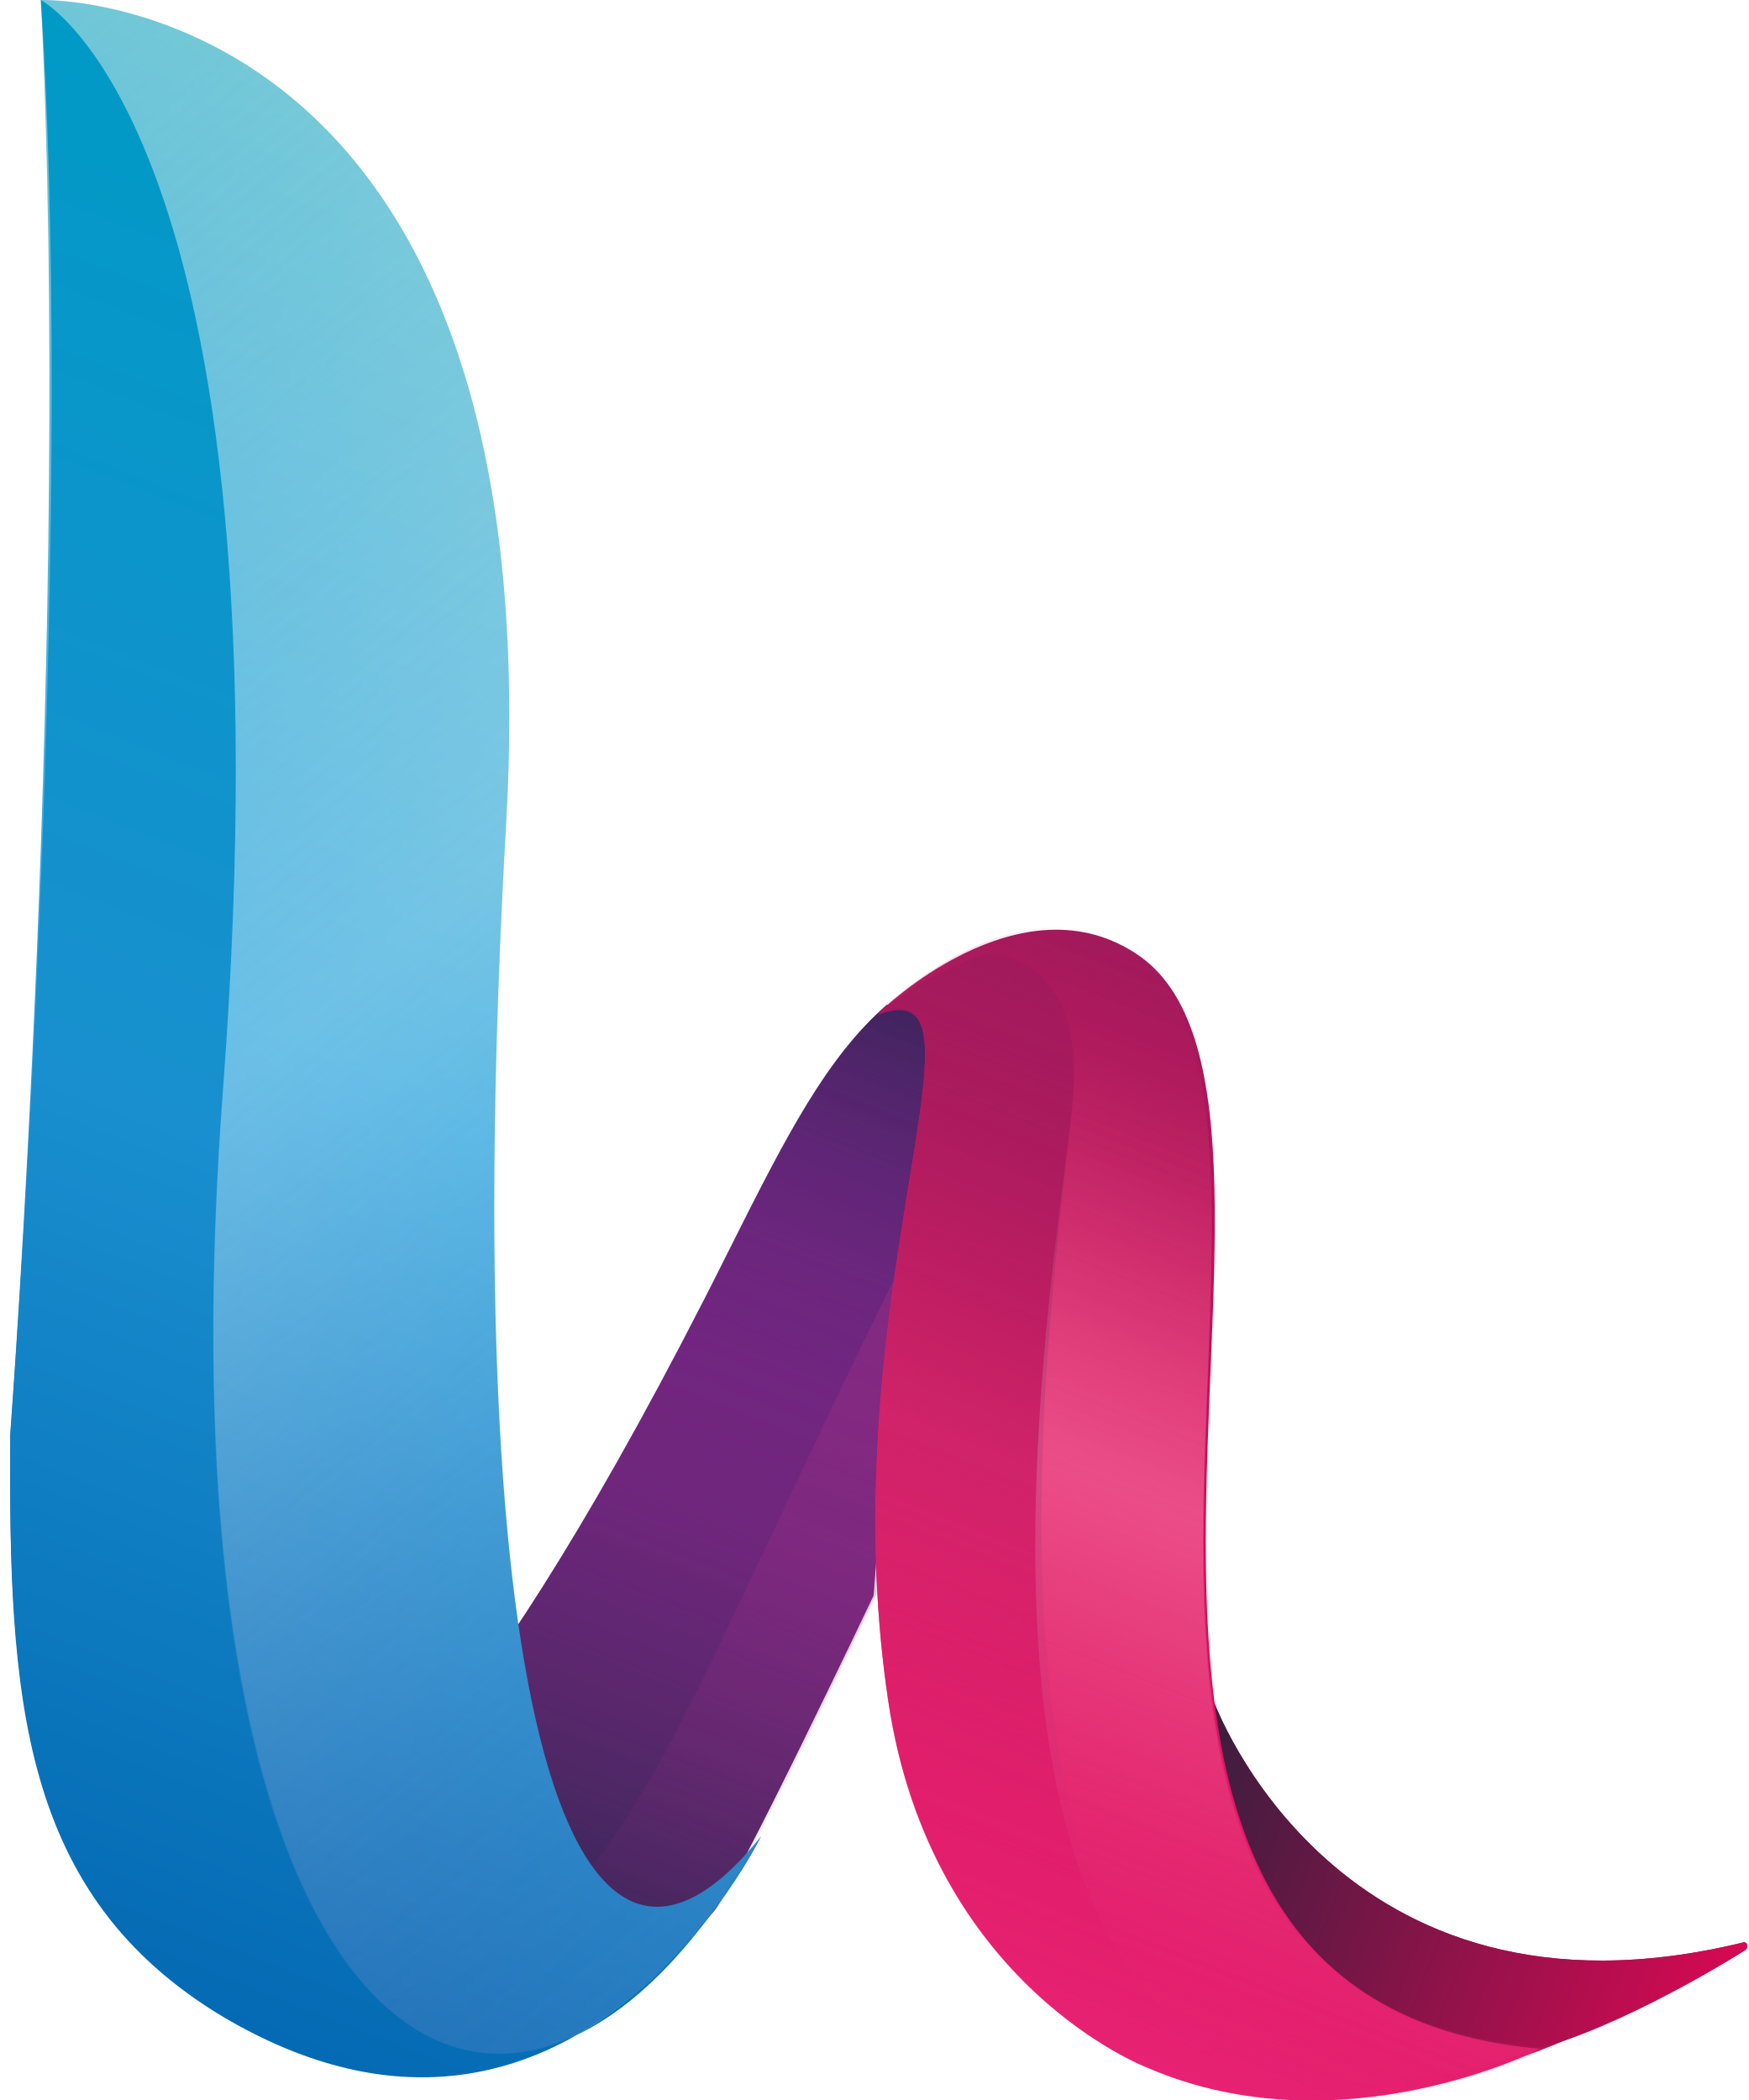
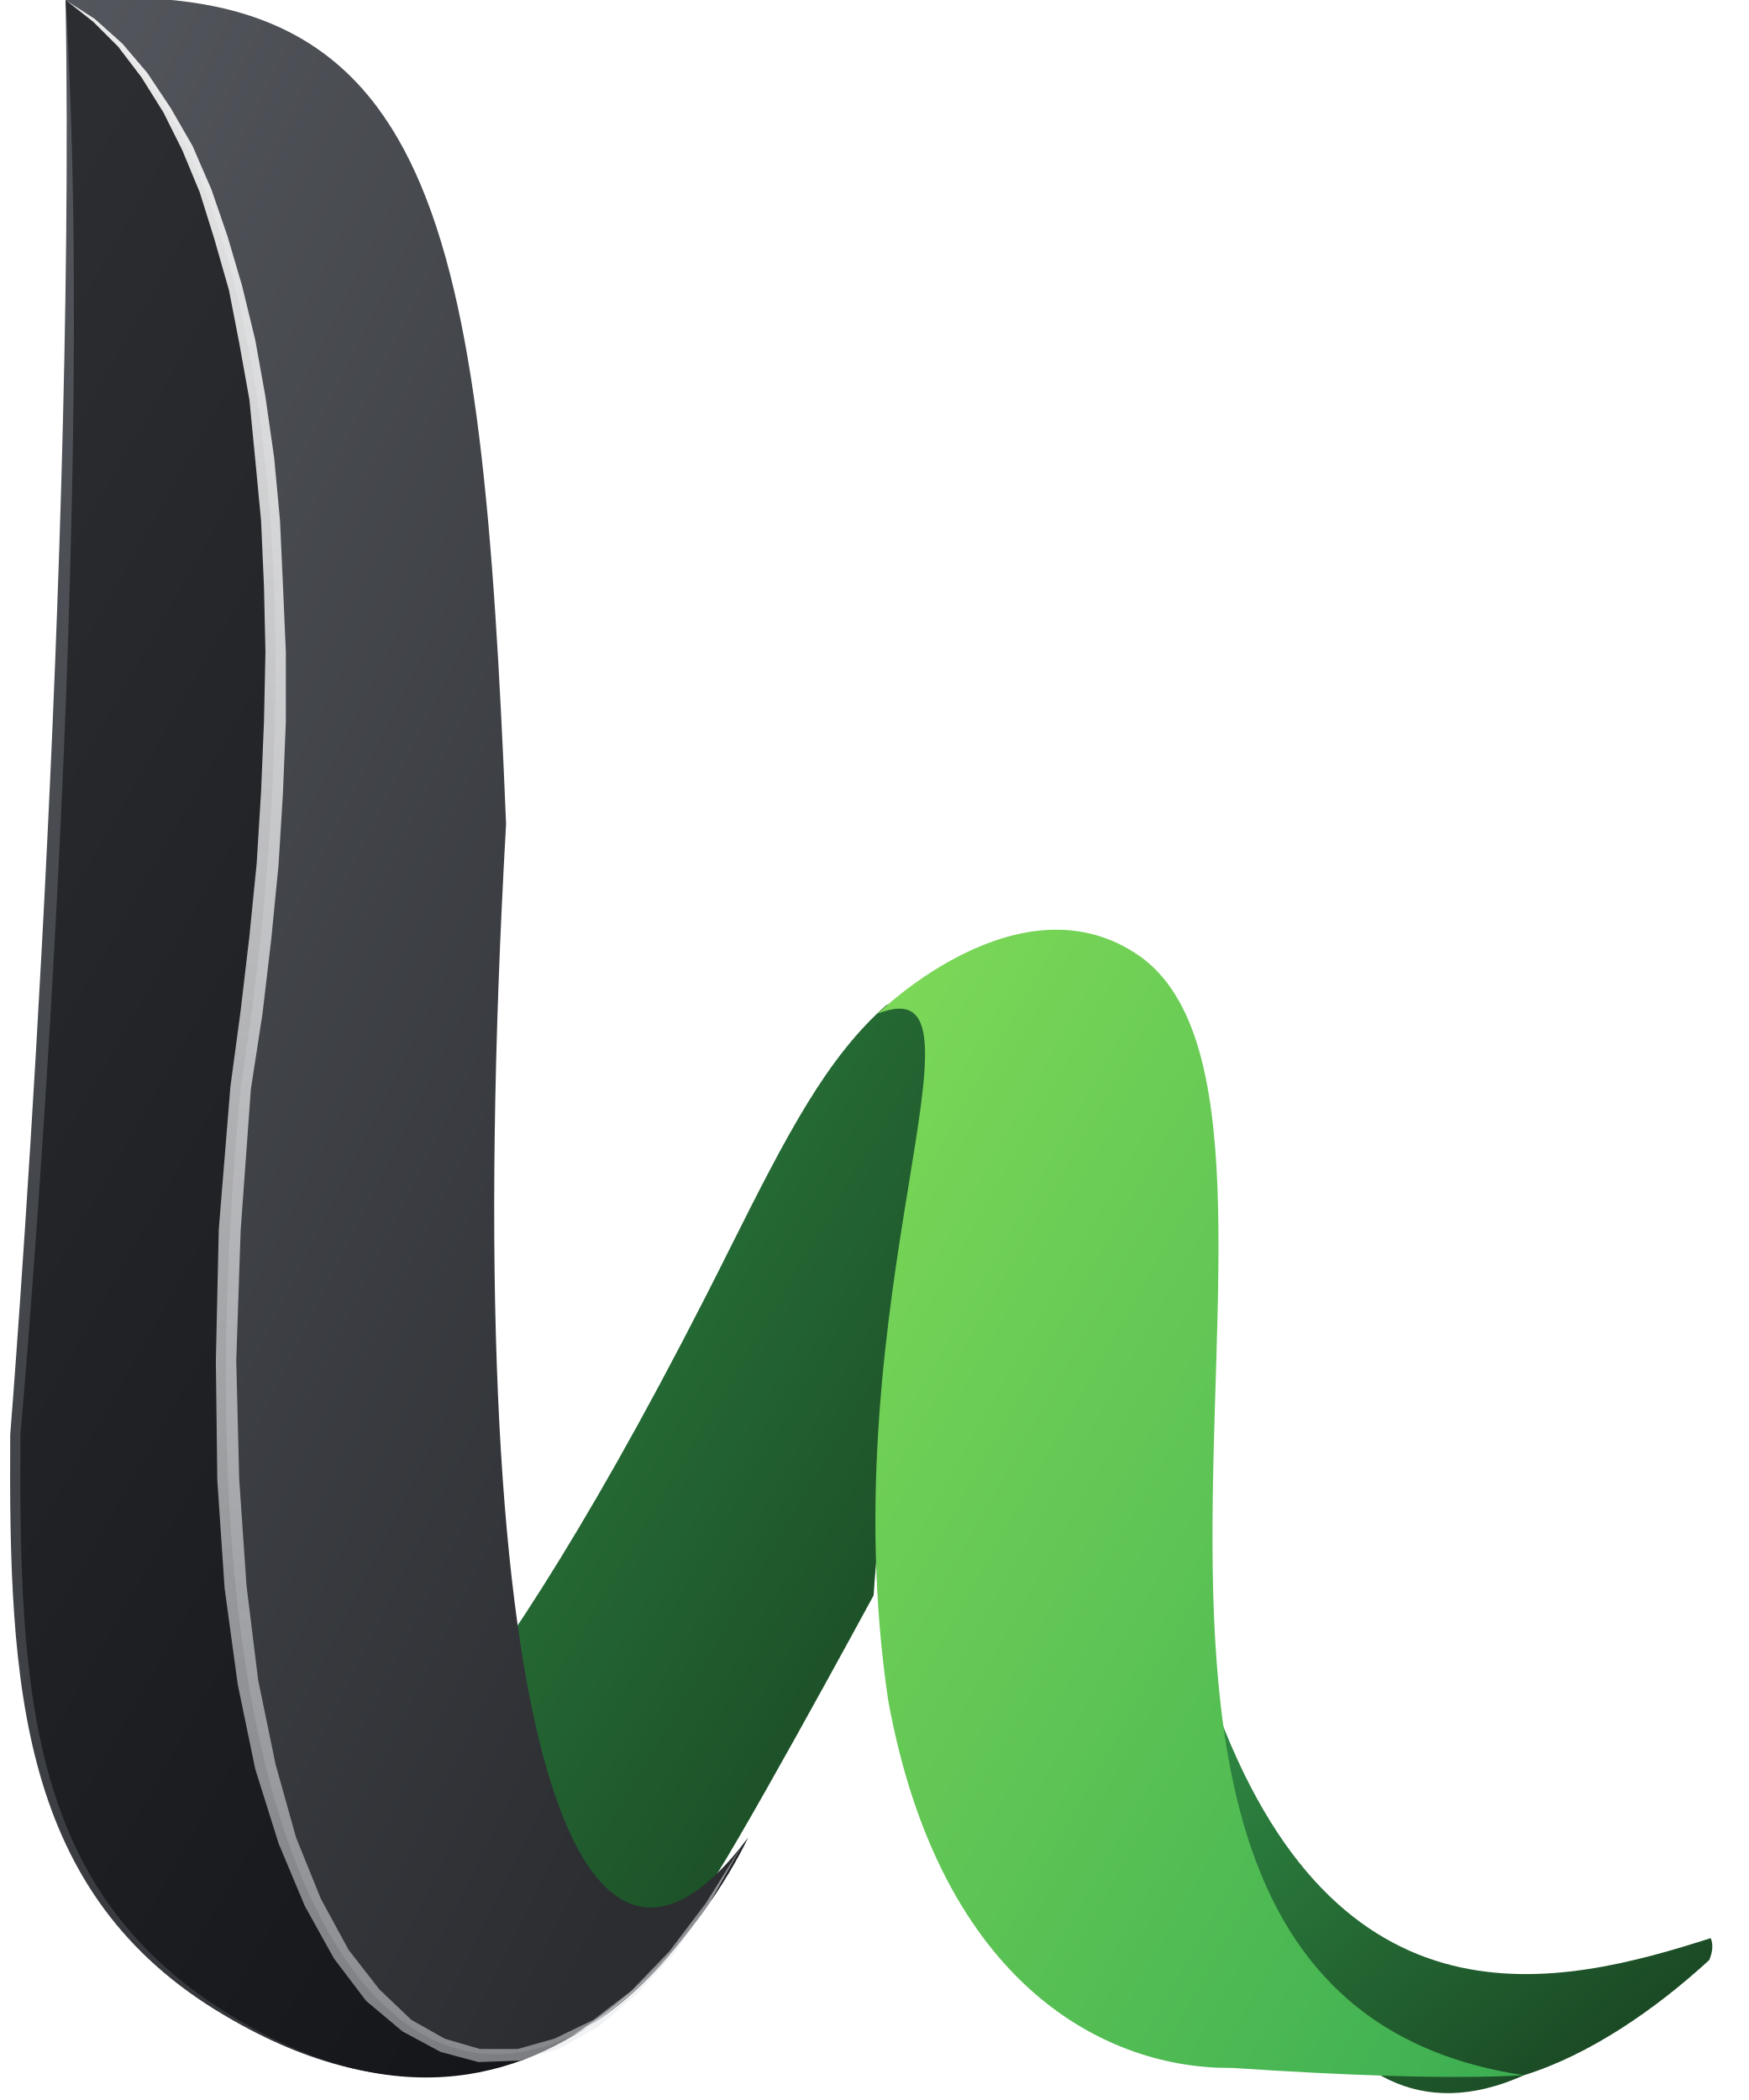
- <svg xmlns="http://www.w3.org/2000/svg" viewBox="0 0 119.9 144" style="enable-background:new 0 0 119.9 144" xml:space="preserve">
-   <linearGradient id="a" gradientUnits="userSpaceOnUse" x1="-52.291" y1="-474.658" x2="23.383" y2="-474.658" gradientTransform="rotate(-68.572 440.536 -230.667) scale(.9999)">
-     <stop offset="0" style="stop-color:#2a255c" />
-     <stop offset=".5" style="stop-color:#672783" />
-     <stop offset=".647" style="stop-color:#652782" />
-     <stop offset=".755" style="stop-color:#60277d" />
-     <stop offset=".85" style="stop-color:#562674" />
-     <stop offset=".937" style="stop-color:#4a2568" />
-     <stop offset="1" style="stop-color:#3f245d" />
-   </linearGradient>
-   <path d="M23.8 125s8.4-3.6 26.2-39.3c4-8 6.7-13.2 10.8-16.8 0 0 6.9-.5 3.6 10.7-3.3 11.2-4.5 29.8-4.5 29.8s-9.6 20.2-11 21.7c-1.4 1.5-6.3 9-15.5 7.7S23.8 125 23.8 125z" style="fill:url(#a)" />
-   <linearGradient id="b" gradientUnits="userSpaceOnUse" x1="-52.291" y1="-474.658" x2="23.383" y2="-474.658" gradientTransform="rotate(-68.572 440.536 -230.667) scale(.9999)">
-     <stop offset="0" style="stop-color:#20254b" />
-     <stop offset=".129" style="stop-color:#3c2758;stop-opacity:.871" />
-     <stop offset=".295" style="stop-color:#5a2867;stop-opacity:.705" />
-     <stop offset=".466" style="stop-color:#732673;stop-opacity:.534" />
-     <stop offset=".638" style="stop-color:#86237b;stop-opacity:.362" />
-     <stop offset=".814" style="stop-color:#922180;stop-opacity:.186" />
-     <stop offset="1" style="stop-color:#952081;stop-opacity:0" />
-   </linearGradient>
-   <path d="M23.8 125s8.4-3.6 26.2-39.3c4-7.9 6.7-13.2 10.8-16.8 0 0 6.9-.5 3.6 10.7-3.3 11.2-4.5 29.8-4.5 29.8s-9.6 20.2-11 21.7c-1.4 1.5-6.3 9-15.5 7.7S23.8 125 23.8 125z" style="fill:url(#b)" />
-   <linearGradient id="c" gradientUnits="userSpaceOnUse" x1="-52.291" y1="-473.336" x2="10.502" y2="-473.336" gradientTransform="rotate(-68.572 440.536 -230.667) scale(.9999)">
-     <stop offset="0" style="stop-color:#952081;stop-opacity:0" />
-     <stop offset=".013" style="stop-color:#962081;stop-opacity:1.289326e-02" />
-     <stop offset=".228" style="stop-color:#a02985;stop-opacity:.228" />
-     <stop offset=".498" style="stop-color:#a52e86;stop-opacity:.498" />
-     <stop offset="1" style="stop-color:#a72f87" />
-   </linearGradient>
-   <path d="M48.7 114.1c-10.3 21.4-14 17.4-14 17.4s-4.9-.6-9.9-1.6c1.1 3.6 3.5 8 8.8 8.8 9.2 1.3 14.1-6.2 15.5-7.7 1.4-1.5 11-21.7 11-21.7s.9-14.9 3.5-26c-4 7.5-9.1 18.7-14.9 30.8z" style="opacity:.43;fill:url(#c)" />
-   <linearGradient id="d" gradientUnits="userSpaceOnUse" x1="-58.722" y1="-507.943" x2="67.436" y2="-507.943" gradientTransform="rotate(-68.572 440.536 -230.667) scale(.9999)">
-     <stop offset="0" style="stop-color:#2271b8" />
-     <stop offset=".5" style="stop-color:#3aabe2" />
-     <stop offset="1" style="stop-color:#71c7d7" />
-   </linearGradient>
-   <path d="M2.8 0S38-1 34.7 56.5c-3.5 61.7 4.7 85.4 17.5 69.4 0 0-12.9 26.5-36.8 12.3C1.3 129.9.6 115.6.7 98.4c0 0 4.2-56.2 2.1-98.4z" style="fill:url(#d)" />
-   <linearGradient id="e" gradientUnits="userSpaceOnUse" x1="-22.171" y1="-396.168" x2="-22.171" y2="-436.435" gradientTransform="rotate(-68.572 440.536 -230.667) scale(.9999)">
-     <stop offset="0" style="stop-color:#d70953" />
-     <stop offset=".5" style="stop-color:#a21a5c" />
-     <stop offset="1" style="stop-color:#a21a5c" />
-   </linearGradient>
-   <path d="M83.2 116.6s8.4 23.4 36.3 16.6c.3-.1.4.3.2.5-3.3 2.1-9 4.9-14.1 6.9-15.3 5.8-20.9-13.4-22.4-24z" style="fill:url(#e)" />
-   <linearGradient id="f" gradientUnits="userSpaceOnUse" x1="-21.967" y1="-396.168" x2="-21.967" y2="-436.435" gradientTransform="rotate(-68.572 440.536 -230.667) scale(.9999)">
-     <stop offset="0" style="stop-color:#d70953" />
-     <stop offset=".995" style="stop-color:#3a1e3e" />
-   </linearGradient>
-   <path d="M83.2 116.6s8.4 23.4 36.3 16.6c.3-.1.4.3.2.5-3.3 2.1-11.3 6.6-16.3 7.2-16.3 1.9-18.7-13.7-20.2-24.3z" style="fill:url(#f)" />
-   <linearGradient id="g" gradientUnits="userSpaceOnUse" x1="-38.382" y1="-440.96" x2="32.63" y2="-440.96" gradientTransform="rotate(-68.572 440.536 -230.667) scale(.9999)">
-     <stop offset="0" style="stop-color:#e72273" />
-     <stop offset=".5" style="stop-color:#d70953" />
-     <stop offset="1" style="stop-color:#a21a5c" />
-   </linearGradient>
-   <path d="M78.2 65.6c-8.2-5.8-18 3.9-18 3.9 8.7-3.4-3.4 19.5.7 47.1 2.9 19.6 17.8 25.2 17.8 25.2 13.2 5.7 26.9-1.3 26.9-1.3-39.7-3.6-12.3-64-27.4-74.9z" style="fill:url(#g)" />
-   <linearGradient id="h" gradientUnits="userSpaceOnUse" x1="-38.382" y1="-440.96" x2="32.729" y2="-440.96" gradientTransform="rotate(-68.572 440.536 -230.667) scale(.9999)">
-     <stop offset="0" style="stop-color:#e72273;stop-opacity:0" />
-     <stop offset=".221" style="stop-color:#e72871;stop-opacity:.442" />
-     <stop offset=".5" style="stop-color:#e72a70" />
-     <stop offset=".601" style="stop-color:#e42a6f;stop-opacity:.797" />
-     <stop offset=".707" style="stop-color:#db276c;stop-opacity:.586" />
-     <stop offset=".815" style="stop-color:#cb2367;stop-opacity:.369" />
-     <stop offset=".924" style="stop-color:#b51e61;stop-opacity:.151" />
-     <stop offset="1" style="stop-color:#a21a5c;stop-opacity:0" />
-   </linearGradient>
-   <path d="M78.2 65.6c-8.1-6.2-18 3.9-18 3.9 8.7-3.4-3.4 19.5.7 47.1 2.9 19.6 17.8 25.2 17.8 25.2 13.2 5.7 26.9-1.3 26.9-1.3-39.7-3.6-12.8-62.3-27.4-74.9z" style="fill:url(#h)" />
-   <linearGradient id="i" gradientUnits="userSpaceOnUse" x1="-58.722" y1="-507.943" x2="65.881" y2="-507.943" gradientTransform="rotate(-68.572 440.536 -230.667) scale(.9999)">
-     <stop offset="0" style="stop-color:#046ab3" />
-     <stop offset=".451" style="stop-color:#198fcf" />
-     <stop offset="1" style="stop-color:#009ac6" />
-   </linearGradient>
-   <path d="M15.3 74.6C20.2 9.1 2.8 0 2.8 0 5.3 37.8.7 98.4.7 98.4c-.1 17.9.6 31.5 14.6 39.9C39.2 152.4 52.1 126 52.1 126c-16.5 29.5-42 16.3-36.8-51.4z" style="fill:url(#i)" />
-   <linearGradient id="j" gradientUnits="userSpaceOnUse" x1="-38.382" y1="-440.96" x2="29.004" y2="-440.96" gradientTransform="rotate(-68.572 440.536 -230.667) scale(.9999)">
-     <stop offset="0" style="stop-color:#e72273;stop-opacity:0" />
-     <stop offset=".258" style="stop-color:#cf1f6a;stop-opacity:.258" />
-     <stop offset=".566" style="stop-color:#b71c62;stop-opacity:.566" />
-     <stop offset=".824" style="stop-color:#a81b5e;stop-opacity:.824" />
-     <stop offset="1" style="stop-color:#a21a5c" />
-   </linearGradient>
-   <path d="M73.6 74.9c.6-9.4-5.5-9.4-6.1-9.4-4.5 1.4-7.3 4.1-7.3 4.1 8.7-3.4-3.4 19.5.7 47.1 2.9 19.6 17.8 25.2 17.8 25.2 13.2 5.7 26.9-1.3 26.9-1.3C59.9 157 73 85.1 73.6 74.9z" style="fill:url(#j)" />
-   <linearGradient id="k" gradientUnits="userSpaceOnUse" x1="-35.675" y1="-440.96" x2="32.729" y2="-440.96" gradientTransform="rotate(-68.572 440.536 -230.667) scale(.9999)">
-     <stop offset="0" style="stop-color:#e72273;stop-opacity:0" />
-     <stop offset=".018" style="stop-color:#e93e7d;stop-opacity:3.596431e-02" />
-     <stop offset=".069" style="stop-color:#ee779c;stop-opacity:.137" />
-     <stop offset=".121" style="stop-color:#f3a1b8;stop-opacity:.243" />
-     <stop offset=".176" style="stop-color:#f7c1d0;stop-opacity:.351" />
-     <stop offset=".232" style="stop-color:#fad9e2;stop-opacity:.463" />
-     <stop offset=".29" style="stop-color:#fdeaf0;stop-opacity:.58" />
-     <stop offset=".351" style="stop-color:#fef6f9;stop-opacity:.703" />
-     <stop offset=".418" style="stop-color:#fffdfe;stop-opacity:.836" />
-     <stop offset=".5" style="stop-color:#fff" />
-     <stop offset=".56" style="stop-color:#fdfcfc;stop-opacity:.881" />
-     <stop offset=".622" style="stop-color:#f8f1f4;stop-opacity:.756" />
-     <stop offset=".686" style="stop-color:#efdfe6;stop-opacity:.629" />
-     <stop offset=".75" style="stop-color:#e4c5d1;stop-opacity:.499" />
-     <stop offset=".816" style="stop-color:#d5a4b6;stop-opacity:.369" />
-     <stop offset=".881" style="stop-color:#c47b96;stop-opacity:.237" />
-     <stop offset=".947" style="stop-color:#b24a74;stop-opacity:.107" />
-     <stop offset="1" style="stop-color:#a21a5c;stop-opacity:0" />
-   </linearGradient>
-   <path d="M60.2 69.5s2.8-2.7 7.3-4.1c.6 0 6.7 0 6.1 9.4-.6 10.2-15.3 82.1 32.1 65.6-39.7-3.5-12.9-62.2-27.5-74.8-8.1-6.2-18 3.9-18 3.9z" style="opacity:.17;fill:url(#k)" />
-   <linearGradient id="l" gradientUnits="userSpaceOnUse" x1="-25.224" y1="-453.727" x2="40.939" y2="-568.325" gradientTransform="rotate(-68.572 440.536 -230.667) scale(.9999)">
-     <stop offset="0" style="stop-color:#2271b8;stop-opacity:0" />
-     <stop offset=".01" style="stop-color:#2d75ba;stop-opacity:1.914263e-02" />
-     <stop offset=".111" style="stop-color:#799ace;stop-opacity:.222" />
-     <stop offset=".207" style="stop-color:#adbcdd;stop-opacity:.415" />
-     <stop offset=".297" style="stop-color:#d1d8e9;stop-opacity:.595" />
-     <stop offset=".379" style="stop-color:#ebedf0;stop-opacity:.758" />
-     <stop offset=".449" style="stop-color:#fbfaf4;stop-opacity:.898" />
-     <stop offset=".5" style="stop-color:#fffef5" />
-     <stop offset=".613" style="stop-color:#fefdf5;stop-opacity:.774" />
-     <stop offset=".696" style="stop-color:#f6faf3;stop-opacity:.609" />
-     <stop offset=".769" style="stop-color:#e9f4f0;stop-opacity:.463" />
-     <stop offset=".836" style="stop-color:#d6eceb;stop-opacity:.328" />
-     <stop offset=".899" style="stop-color:#bbe1e5;stop-opacity:.201" />
-     <stop offset=".959" style="stop-color:#96d3de;stop-opacity:8.162302e-02" />
-     <stop offset="1" style="stop-color:#71c7d7;stop-opacity:0" />
-   </linearGradient>
-   <path d="M2.8 0s17.4 9.1 12.5 74.6c-3.9 51.8 10.1 71.7 24.3 64.9 4.3-2.5 7.6-6.1 9.7-9 1-1.4 2-3 2.9-4.6-12.8 15.9-21-7.7-17.5-69.4C38-1 2.8 0 2.8 0z" style="opacity:.25;fill:url(#l)" />
+ <svg xmlns="http://www.w3.org/2000/svg" viewBox="0 0 119.9 144">
+   <defs>
+     <linearGradient id="gAnthraciteFront" x1="0%" y1="0%" x2="70%" y2="100%">
+       <stop offset="0%" stop-color="#55585e" />
+       <stop offset="100%" stop-color="#2b2d31" />
+     </linearGradient>
+     <linearGradient id="gAnthraciteOuter" x1="20%" y1="0%" x2="80%" y2="100%">
+       <stop offset="0%" stop-color="#2b2d31" />
+       <stop offset="100%" stop-color="#131417" />
+     </linearGradient>
+     <linearGradient id="gGreenDark" x1="0%" y1="0%" x2="100%" y2="100%">
+       <stop offset="0%" stop-color="#2f8a44" />
+       <stop offset="100%" stop-color="#173d1e" />
+     </linearGradient>
+     <linearGradient id="gGreenLight" x1="0%" y1="0%" x2="100%" y2="100%">
+       <stop offset="0%" stop-color="#7ed957" />
+       <stop offset="100%" stop-color="#3cae52" />
+     </linearGradient>
+     <linearGradient id="gSeam" x1="0%" y1="0%" x2="0%" y2="100%">
+       <stop offset="0%" stop-color="#ffffff" stop-opacity="0.9" />
+       <stop offset="100%" stop-color="#e4e6ea" stop-opacity="0.5" />
+     </linearGradient>
+   </defs>
+   <path d="M23.8 125s8.4-3.6 26.2-39.3c4-8 6.7-13.2 10.8-16.8 0 0 6.9-.5 3.6 10.7-3.3 11.2-4.5 29.8-4.5 29.8s-10.3 19-11.7 20.5c-1.4 1.5-6.5 9.4-14.8 8.9S23.8 125 23.8 125z" fill="url(#gGreenDark)" />
+   <path d="M4.5 0C30-2 33 15 34.7 56.5c-3.5 61.7 4.7 85.4 16.6 69.5 0 0-12 26.4-35.9 12.2C1.3 129.9.6 115.6.7 98.4c0 0 4.5-56.2 3.8-98.4z" fill="url(#gAnthraciteFront)" />
+   <path d="M83.2 116.6c8.4 23.4 23.8 19.6 34.1 16.3c.2.5.1 1-.1 1.5c-3.7 3.4 -8.2 6.5 -12.7 7.9c-14.5 6.5 -19.8 -14.3 -21.3 -25.7z" fill="url(#gGreenDark)" />
+   <path d="M78.2 65.6c-8.2-5.8-18 3.9-18 3.9 8.7-3.4-3.4 19.5.7 47.1c3.6 19.7 15.1 25.3 23.6 25.2c7.5 0.5 15.0 0.8 20.0 0.5c-37.0 -5.5 -11.2 -65.8 -26.3 -76.7z" fill="url(#gGreenLight)" />
+   <path d="M16.5 74.6C22 40 18 8 4.5 0 6.8 37.8 1.4 98.4 1.4 98.4c-.1 17.9.6 31.5 14.6 39.9C39.2 152.4 51.2 126.1 51.2 126.1c-15.6 29.4-41.1 16.2-34.7-51.5z" fill="url(#gAnthraciteOuter)" />
+   <path d="M4.5 0.0L6.4 1.5L8.1 3.2L9.7 5.3L11.2 7.7L12.5 10.3L13.7 13.2L14.7 16.4L15.7 19.9L16.4 23.5L17.1 27.4L17.5 31.5L17.9 35.7L18.1 40.2L18.2 44.7L18.1 49.5L17.9 54.3L17.6 59.2L17.1 64.2L16.5 69.3L15.8 74.5L15.0 84.3L14.8 93.3L14.9 101.5L15.4 108.9L16.3 115.5L17.5 121.3L19.1 126.4L20.9 130.7L22.9 134.3L25.1 137.2L27.6 139.3L30.2 140.7L32.8 141.4L35.6 141.3L38.3 140.5L41.0 139.0L43.6 136.8L46.2 134.0L48.6 130.6L50.9 126.5L50.9 126.5L48.4 130.5L45.9 133.8L43.3 136.5L40.7 138.5L38.0 139.8L35.5 140.5L32.9 140.5L30.5 139.8L28.2 138.5L26.0 136.4L23.9 133.7L22.0 130.2L20.3 126.0L18.9 121.0L17.7 115.2L16.9 108.7L16.4 101.4L16.2 93.3L16.5 84.4L17.2 74.7L18.0 69.5L18.6 64.4L19.1 59.3L19.4 54.4L19.6 49.5L19.6 44.7L19.4 40.1L19.2 35.7L18.8 31.4L18.2 27.2L17.5 23.3L16.6 19.6L15.6 16.2L14.5 13.0L13.2 10.0L11.7 7.4L10.1 5.0L8.4 3.0L6.5 1.3L4.5 0.0z" fill="url(#gSeam)" />
</svg>
